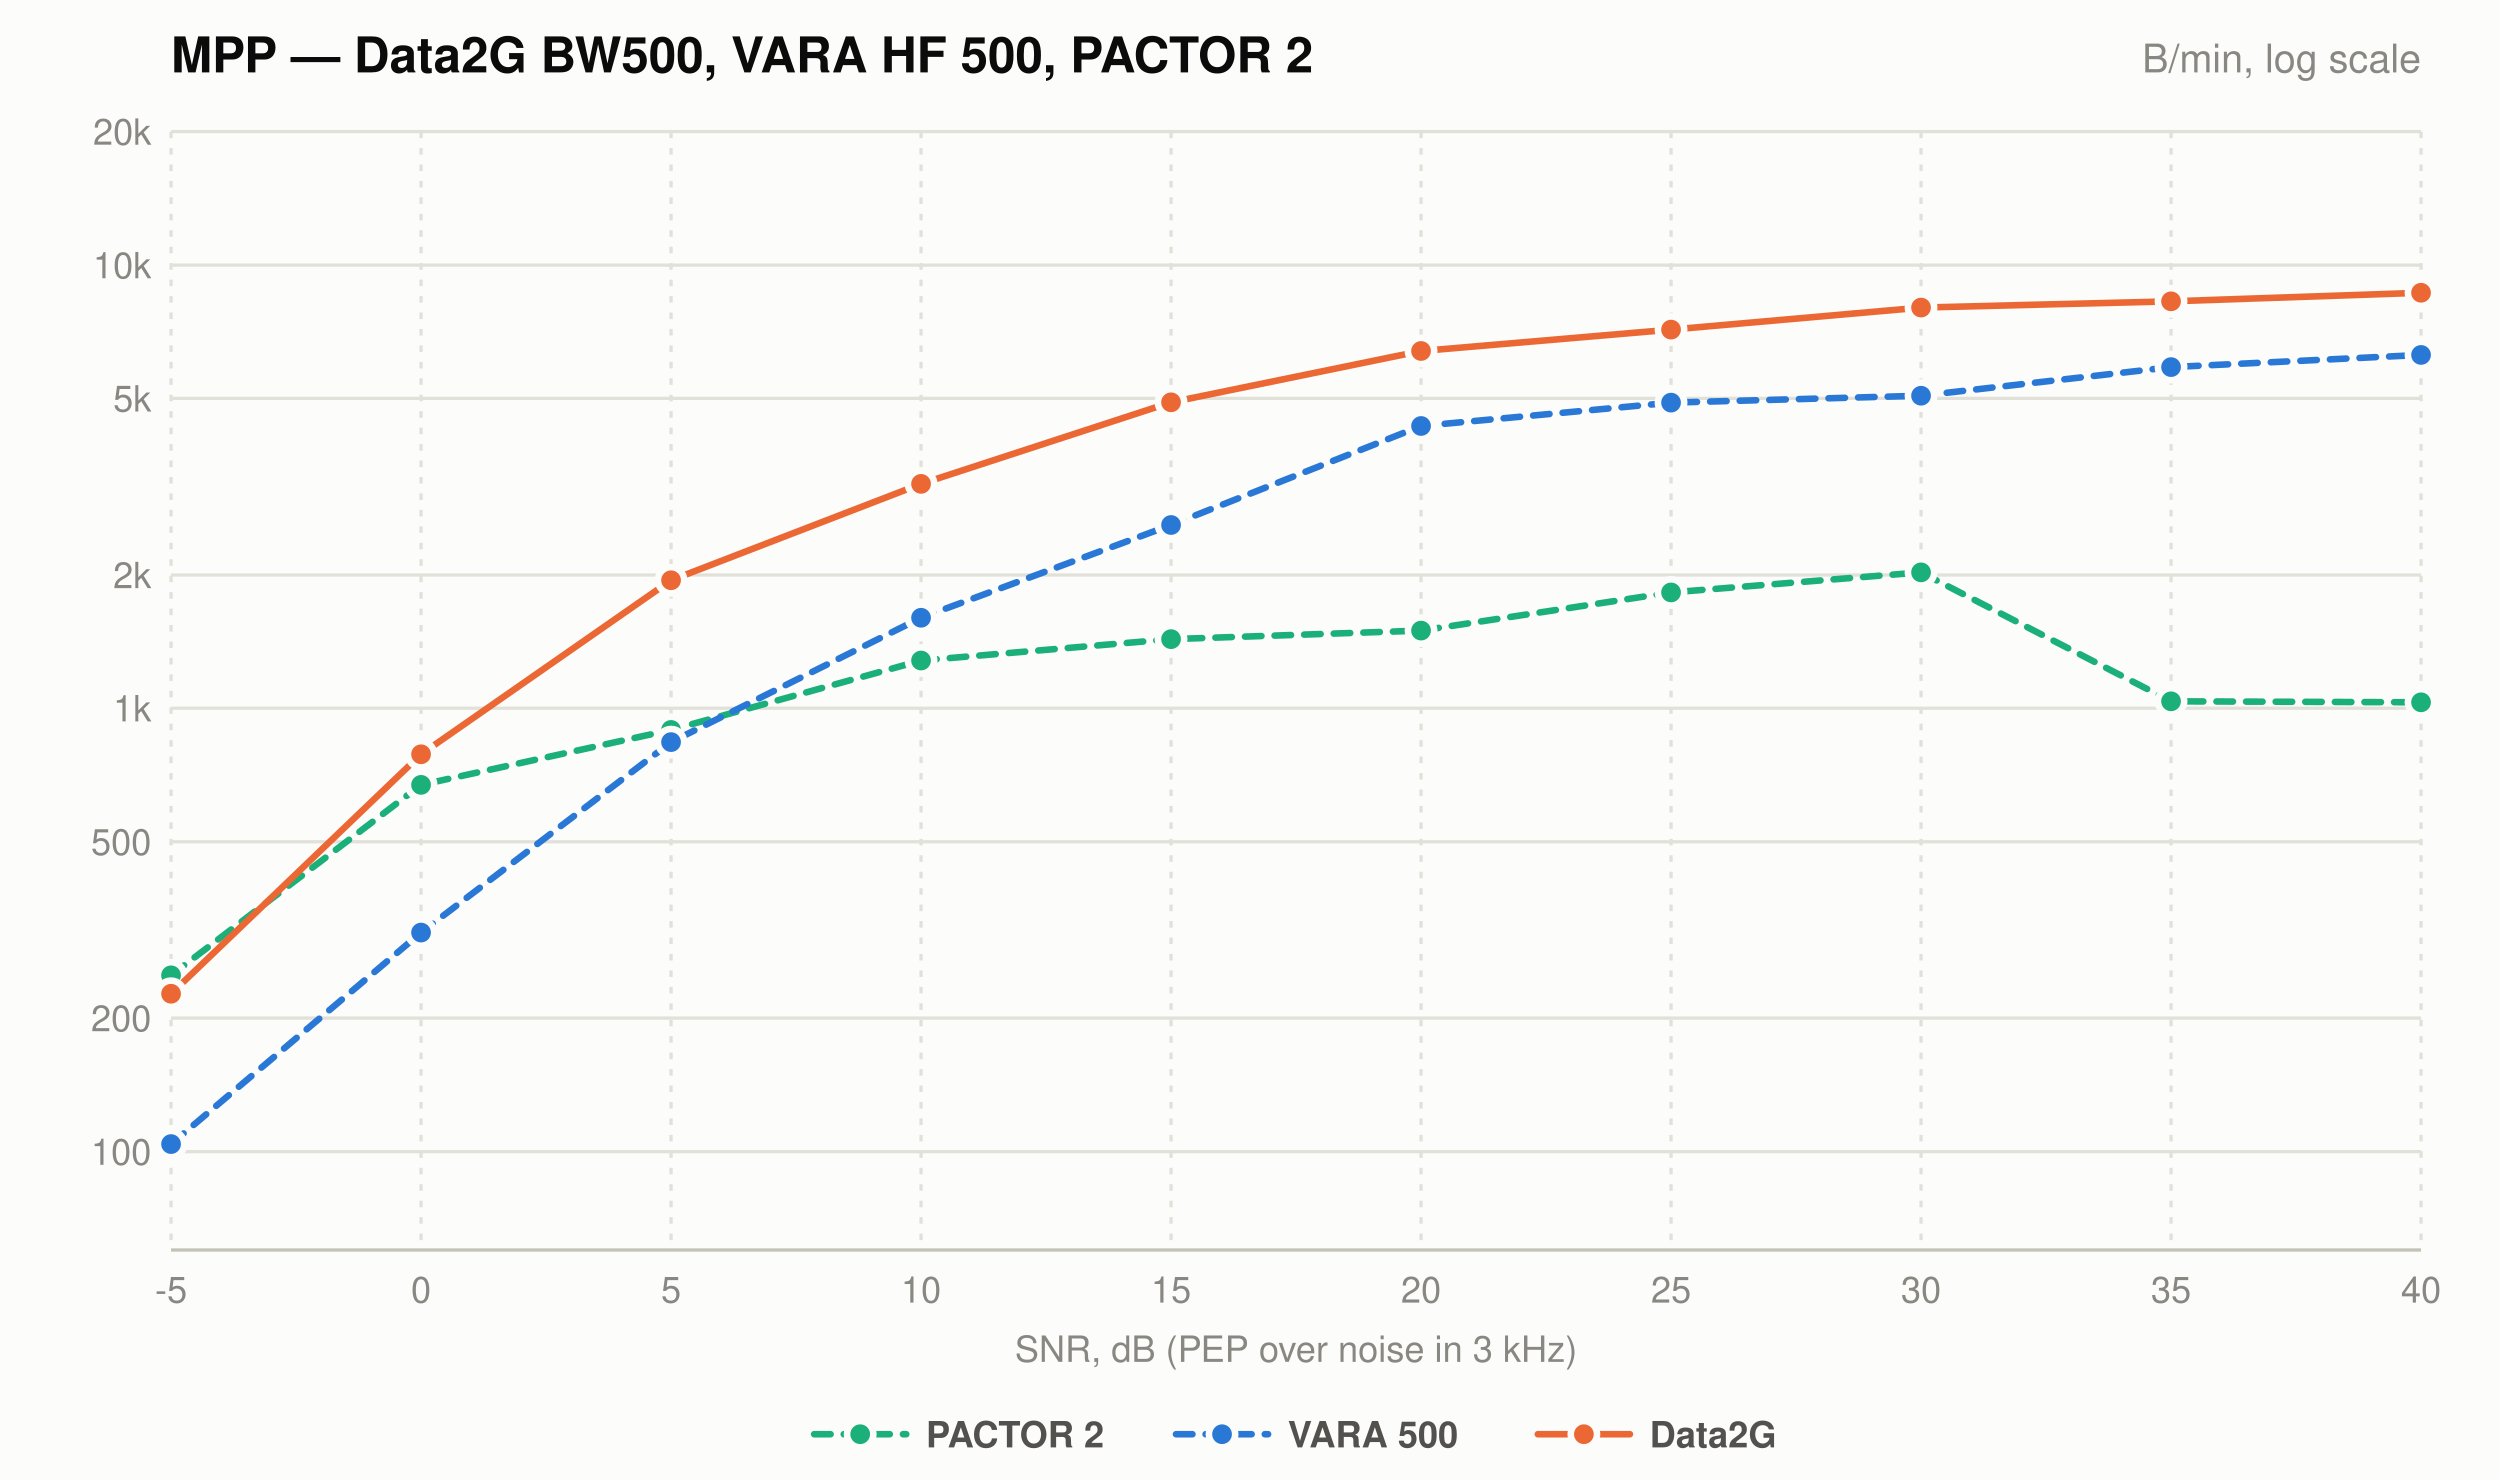
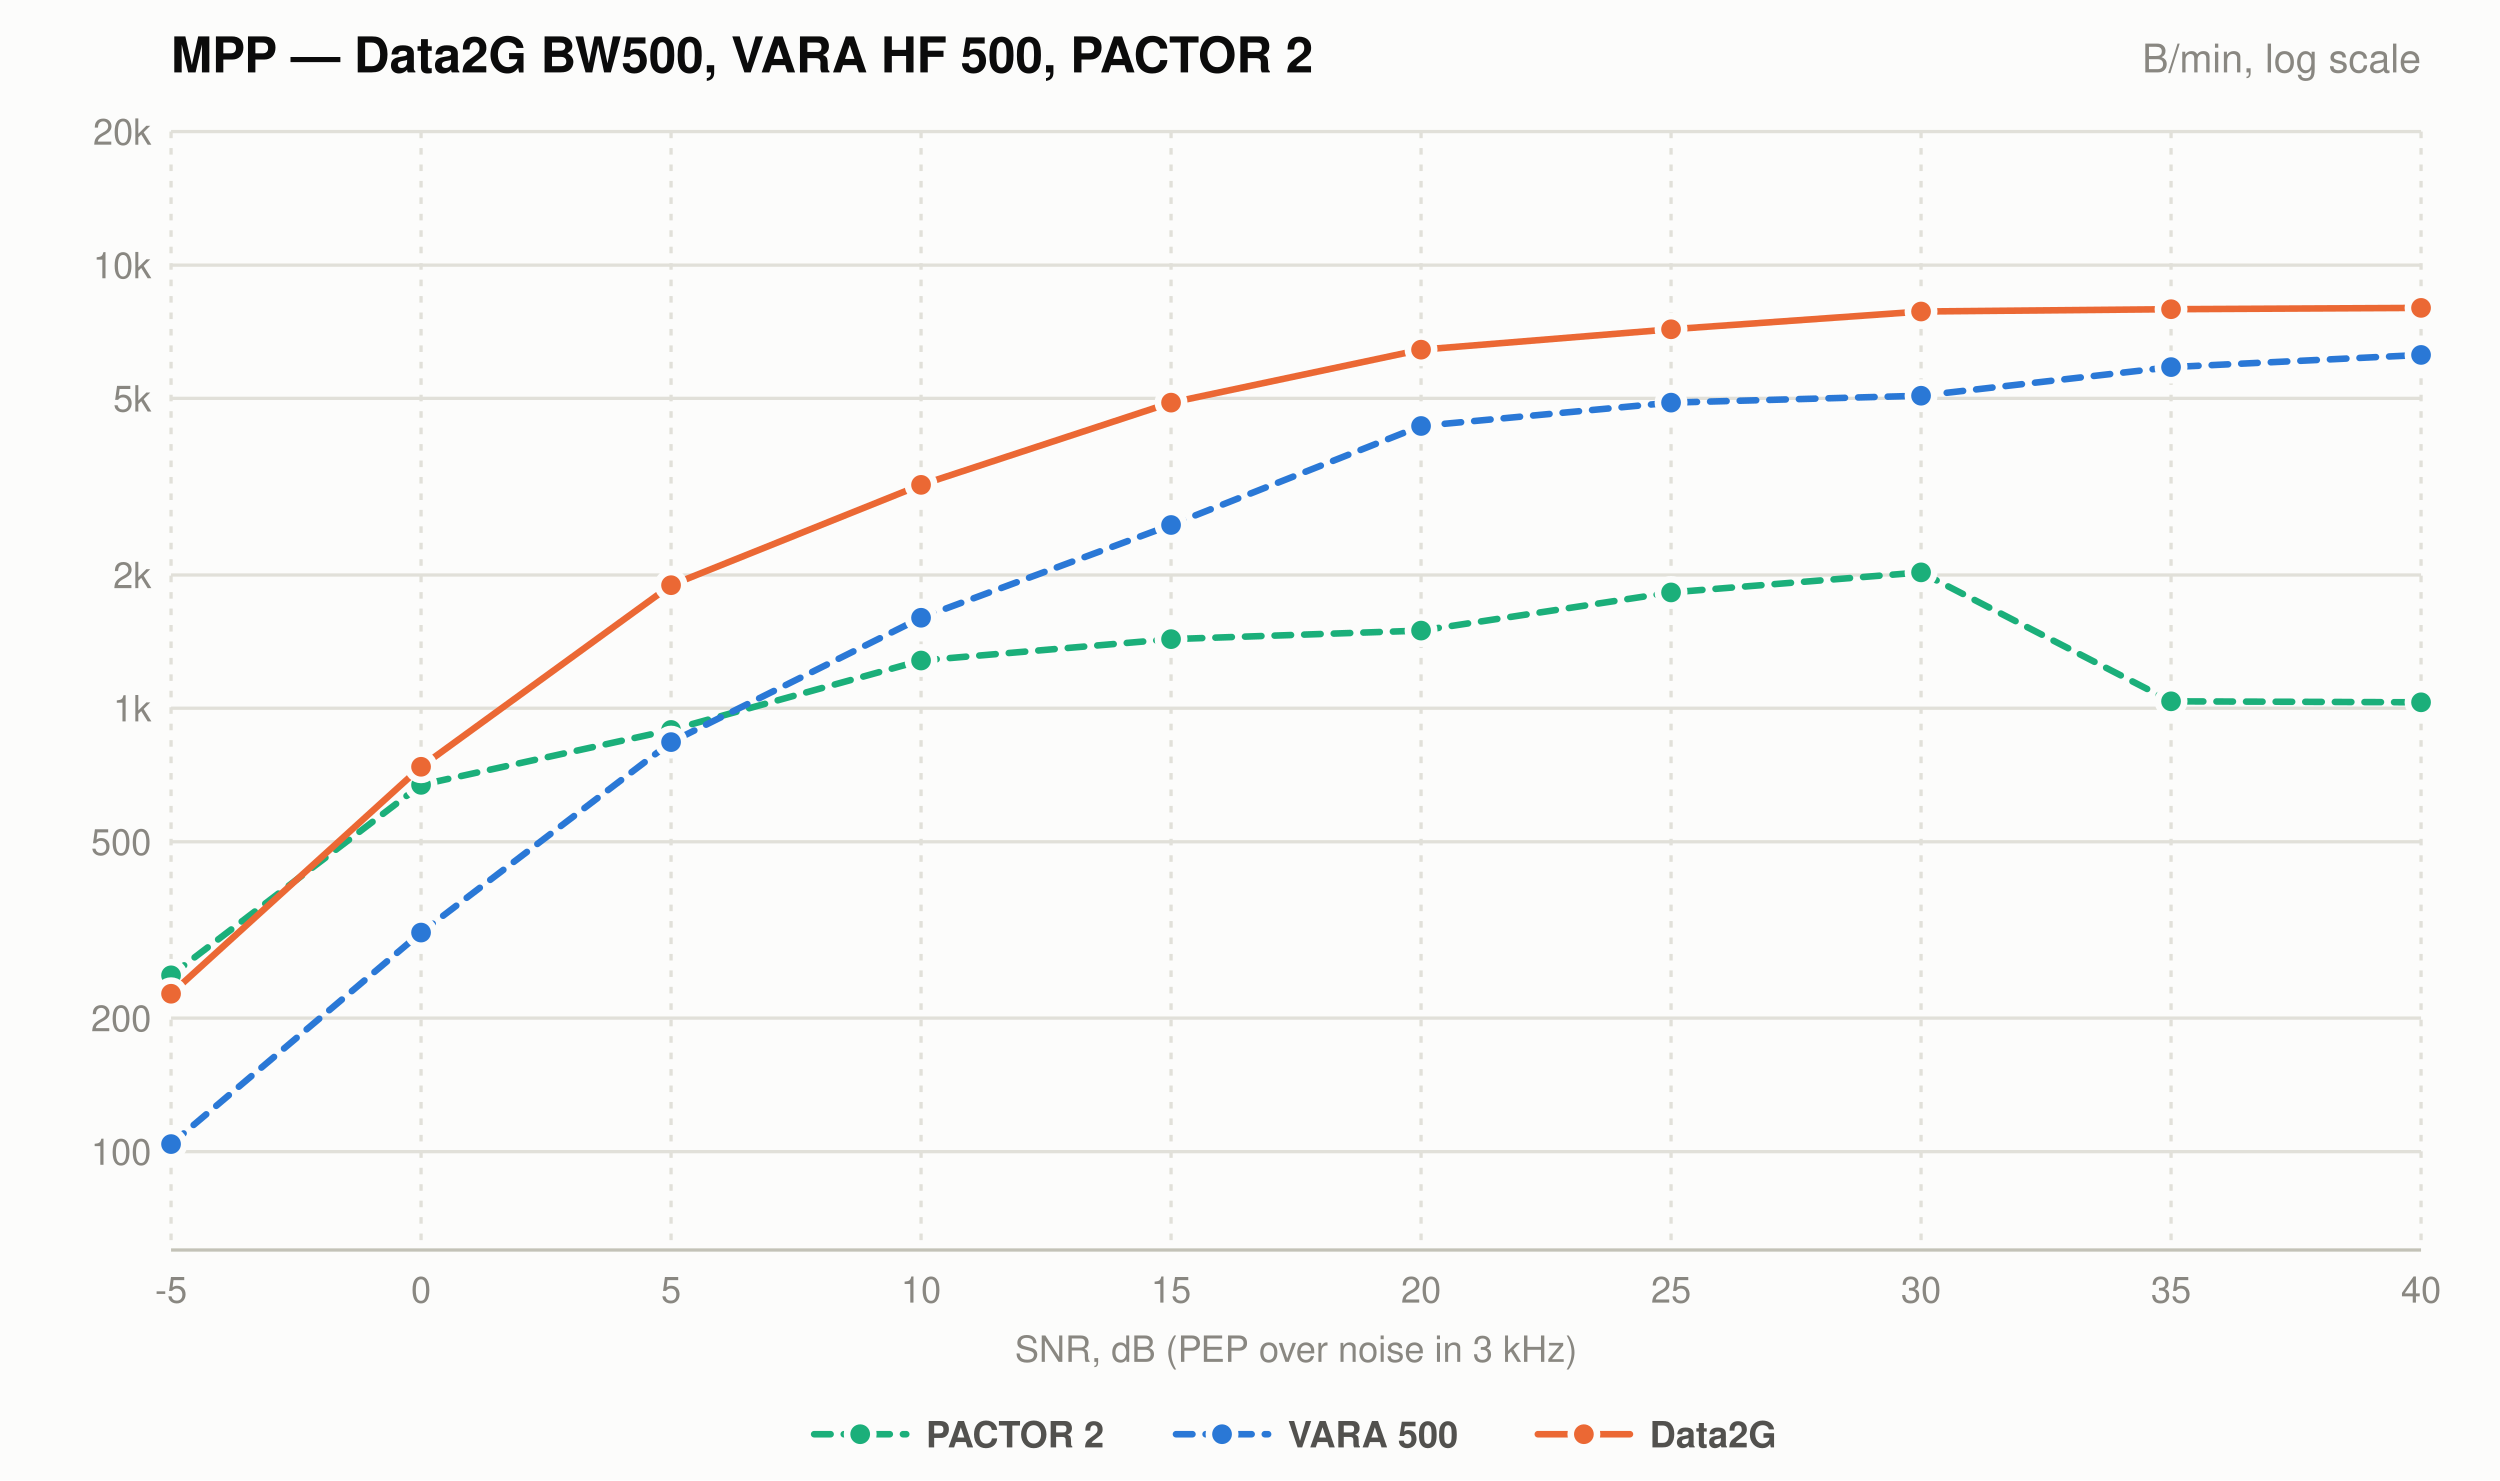
<svg xmlns="http://www.w3.org/2000/svg" viewBox="0 0 760 450" width="760" height="450" font-family="-apple-system, BlinkMacSystemFont, 'Segoe UI', Helvetica, Arial, sans-serif">
  <rect width="760" height="450" fill="#fcfcfb" />
  <text x="52" y="22" font-size="15" font-weight="600" fill="#0b0b0b">MPP — Data2G BW500, VARA HF 500, PACTOR 2</text>
  <text x="736" y="22" font-size="12" fill="#898781" text-anchor="end">B/min, log scale</text>
  <line x1="52" x2="736" y1="350.1" y2="350.1" stroke="#e1e0d9" />
  <text x="46" y="354.1" font-size="11" fill="#898781" text-anchor="end">100</text>
  <line x1="52" x2="736" y1="309.5" y2="309.5" stroke="#e1e0d9" />
  <text x="46" y="313.5" font-size="11" fill="#898781" text-anchor="end">200</text>
  <line x1="52" x2="736" y1="255.9" y2="255.9" stroke="#e1e0d9" />
  <text x="46" y="259.9" font-size="11" fill="#898781" text-anchor="end">500</text>
  <line x1="52" x2="736" y1="215.3" y2="215.3" stroke="#e1e0d9" />
  <text x="46" y="219.3" font-size="11" fill="#898781" text-anchor="end">1k</text>
  <line x1="52" x2="736" y1="174.8" y2="174.8" stroke="#e1e0d9" />
  <text x="46" y="178.8" font-size="11" fill="#898781" text-anchor="end">2k</text>
  <line x1="52" x2="736" y1="121.1" y2="121.1" stroke="#e1e0d9" />
  <text x="46" y="125.1" font-size="11" fill="#898781" text-anchor="end">5k</text>
  <line x1="52" x2="736" y1="80.6" y2="80.6" stroke="#e1e0d9" />
  <text x="46" y="84.6" font-size="11" fill="#898781" text-anchor="end">10k</text>
  <line x1="52" x2="736" y1="40.0" y2="40.0" stroke="#e1e0d9" />
  <text x="46" y="44.0" font-size="11" fill="#898781" text-anchor="end">20k</text>
  <line x1="52.0" x2="52.0" y1="40" y2="380" stroke="#e1e0d9" stroke-dasharray="2 3" />
  <text x="52.0" y="396" font-size="11" fill="#898781" text-anchor="middle">-5</text>
  <line x1="128.0" x2="128.0" y1="40" y2="380" stroke="#e1e0d9" stroke-dasharray="2 3" />
  <text x="128.0" y="396" font-size="11" fill="#898781" text-anchor="middle">0</text>
  <line x1="204.0" x2="204.0" y1="40" y2="380" stroke="#e1e0d9" stroke-dasharray="2 3" />
  <text x="204.0" y="396" font-size="11" fill="#898781" text-anchor="middle">5</text>
  <line x1="280.0" x2="280.0" y1="40" y2="380" stroke="#e1e0d9" stroke-dasharray="2 3" />
  <text x="280.0" y="396" font-size="11" fill="#898781" text-anchor="middle">10</text>
  <line x1="356.0" x2="356.0" y1="40" y2="380" stroke="#e1e0d9" stroke-dasharray="2 3" />
  <text x="356.0" y="396" font-size="11" fill="#898781" text-anchor="middle">15</text>
  <line x1="432.0" x2="432.0" y1="40" y2="380" stroke="#e1e0d9" stroke-dasharray="2 3" />
  <text x="432.0" y="396" font-size="11" fill="#898781" text-anchor="middle">20</text>
  <line x1="508.0" x2="508.0" y1="40" y2="380" stroke="#e1e0d9" stroke-dasharray="2 3" />
  <text x="508.0" y="396" font-size="11" fill="#898781" text-anchor="middle">25</text>
  <line x1="584.0" x2="584.0" y1="40" y2="380" stroke="#e1e0d9" stroke-dasharray="2 3" />
  <text x="584.0" y="396" font-size="11" fill="#898781" text-anchor="middle">30</text>
  <line x1="660.0" x2="660.0" y1="40" y2="380" stroke="#e1e0d9" stroke-dasharray="2 3" />
  <text x="660.0" y="396" font-size="11" fill="#898781" text-anchor="middle">35</text>
  <line x1="736.0" x2="736.0" y1="40" y2="380" stroke="#e1e0d9" stroke-dasharray="2 3" />
  <text x="736.0" y="396" font-size="11" fill="#898781" text-anchor="middle">40</text>
  <line x1="52" x2="736" y1="380" y2="380" stroke="#c3c2b7" />
  <text x="394.0" y="414" font-size="11" fill="#898781" text-anchor="middle">SNR, dB (PEP over noise in 3 kHz)</text>
  <path d="M52.0,296.5L128.0,238.6L204.0,221.9L280.0,200.8L356.0,194.3L432.0,191.7L508.0,180.1L584.0,174.0L660.0,213.2L736.0,213.5" fill="none" stroke="#1baf7a" stroke-width="2" stroke-linejoin="round" stroke-linecap="round" stroke-dasharray="5 4" />
  <circle cx="52.0" cy="296.5" r="4" fill="#1baf7a" stroke="#fcfcfb" stroke-width="2" />
  <circle cx="128.0" cy="238.6" r="4" fill="#1baf7a" stroke="#fcfcfb" stroke-width="2" />
  <circle cx="204.0" cy="221.9" r="4" fill="#1baf7a" stroke="#fcfcfb" stroke-width="2" />
  <circle cx="280.0" cy="200.8" r="4" fill="#1baf7a" stroke="#fcfcfb" stroke-width="2" />
  <circle cx="356.0" cy="194.3" r="4" fill="#1baf7a" stroke="#fcfcfb" stroke-width="2" />
  <circle cx="432.0" cy="191.7" r="4" fill="#1baf7a" stroke="#fcfcfb" stroke-width="2" />
  <circle cx="508.0" cy="180.1" r="4" fill="#1baf7a" stroke="#fcfcfb" stroke-width="2" />
  <circle cx="584.0" cy="174.0" r="4" fill="#1baf7a" stroke="#fcfcfb" stroke-width="2" />
  <circle cx="660.0" cy="213.2" r="4" fill="#1baf7a" stroke="#fcfcfb" stroke-width="2" />
  <circle cx="736.0" cy="213.5" r="4" fill="#1baf7a" stroke="#fcfcfb" stroke-width="2" />
  <path d="M52.0,347.8L128.0,283.5L204.0,225.6L280.0,187.8L356.0,159.6L432.0,129.5L508.0,122.4L584.0,120.3L660.0,111.6L736.0,107.9" fill="none" stroke="#2a78d6" stroke-width="2" stroke-linejoin="round" stroke-linecap="round" stroke-dasharray="5 4" />
  <circle cx="52.0" cy="347.8" r="4" fill="#2a78d6" stroke="#fcfcfb" stroke-width="2" />
  <circle cx="128.0" cy="283.5" r="4" fill="#2a78d6" stroke="#fcfcfb" stroke-width="2" />
  <circle cx="204.0" cy="225.6" r="4" fill="#2a78d6" stroke="#fcfcfb" stroke-width="2" />
  <circle cx="280.0" cy="187.8" r="4" fill="#2a78d6" stroke="#fcfcfb" stroke-width="2" />
  <circle cx="356.0" cy="159.6" r="4" fill="#2a78d6" stroke="#fcfcfb" stroke-width="2" />
  <circle cx="432.0" cy="129.5" r="4" fill="#2a78d6" stroke="#fcfcfb" stroke-width="2" />
  <circle cx="508.0" cy="122.4" r="4" fill="#2a78d6" stroke="#fcfcfb" stroke-width="2" />
  <circle cx="584.0" cy="120.3" r="4" fill="#2a78d6" stroke="#fcfcfb" stroke-width="2" />
  <circle cx="660.0" cy="111.6" r="4" fill="#2a78d6" stroke="#fcfcfb" stroke-width="2" />
  <circle cx="736.0" cy="107.9" r="4" fill="#2a78d6" stroke="#fcfcfb" stroke-width="2" />
-   <path d="M52.0,302.1L128.0,229.3L204.0,176.4L280.0,147.1L356.0,122.3L432.0,106.7L508.0,100.2L584.0,93.5L660.0,91.6L736.0,89.0" fill="none" stroke="#eb6834" stroke-width="2" stroke-linejoin="round" stroke-linecap="round" />
+   <path d="M52.0,302.1L128.0,233.1L204.0,177.9L280.0,147.4L356.0,122.4L432.0,106.3L508.0,100.1L584.0,94.7L660.0,94.0L736.0,93.6" fill="none" stroke="#eb6834" stroke-width="2" stroke-linejoin="round" stroke-linecap="round" />
  <circle cx="52.0" cy="302.1" r="4" fill="#eb6834" stroke="#fcfcfb" stroke-width="2" />
-   <circle cx="128.0" cy="229.3" r="4" fill="#eb6834" stroke="#fcfcfb" stroke-width="2" />
-   <circle cx="204.0" cy="176.4" r="4" fill="#eb6834" stroke="#fcfcfb" stroke-width="2" />
-   <circle cx="280.0" cy="147.1" r="4" fill="#eb6834" stroke="#fcfcfb" stroke-width="2" />
-   <circle cx="356.0" cy="122.3" r="4" fill="#eb6834" stroke="#fcfcfb" stroke-width="2" />
-   <circle cx="432.0" cy="106.7" r="4" fill="#eb6834" stroke="#fcfcfb" stroke-width="2" />
-   <circle cx="508.0" cy="100.2" r="4" fill="#eb6834" stroke="#fcfcfb" stroke-width="2" />
-   <circle cx="584.0" cy="93.5" r="4" fill="#eb6834" stroke="#fcfcfb" stroke-width="2" />
-   <circle cx="660.0" cy="91.6" r="4" fill="#eb6834" stroke="#fcfcfb" stroke-width="2" />
-   <circle cx="736.0" cy="89.0" r="4" fill="#eb6834" stroke="#fcfcfb" stroke-width="2" />
+   <circle cx="128.0" cy="233.1" r="4" fill="#eb6834" stroke="#fcfcfb" stroke-width="2" />
+   <circle cx="204.0" cy="177.9" r="4" fill="#eb6834" stroke="#fcfcfb" stroke-width="2" />
+   <circle cx="280.0" cy="147.4" r="4" fill="#eb6834" stroke="#fcfcfb" stroke-width="2" />
+   <circle cx="356.0" cy="122.4" r="4" fill="#eb6834" stroke="#fcfcfb" stroke-width="2" />
+   <circle cx="432.0" cy="106.3" r="4" fill="#eb6834" stroke="#fcfcfb" stroke-width="2" />
+   <circle cx="508.0" cy="100.1" r="4" fill="#eb6834" stroke="#fcfcfb" stroke-width="2" />
+   <circle cx="584.0" cy="94.7" r="4" fill="#eb6834" stroke="#fcfcfb" stroke-width="2" />
+   <circle cx="660.0" cy="94.0" r="4" fill="#eb6834" stroke="#fcfcfb" stroke-width="2" />
+   <circle cx="736.0" cy="93.6" r="4" fill="#eb6834" stroke="#fcfcfb" stroke-width="2" />
  <line x1="247.5" x2="275.5" y1="436" y2="436" stroke="#1baf7a" stroke-width="2" stroke-linecap="round" stroke-dasharray="5 4" />
  <circle cx="261.5" cy="436" r="4" fill="#1baf7a" stroke="#fcfcfb" stroke-width="2" />
  <text x="281.5" y="440" font-size="11" font-weight="600" fill="#52514e">PACTOR 2</text>
  <line x1="357.5" x2="385.5" y1="436" y2="436" stroke="#2a78d6" stroke-width="2" stroke-linecap="round" stroke-dasharray="5 4" />
  <circle cx="371.5" cy="436" r="4" fill="#2a78d6" stroke="#fcfcfb" stroke-width="2" />
  <text x="391.5" y="440" font-size="11" font-weight="600" fill="#52514e">VARA 500</text>
  <line x1="467.5" x2="495.5" y1="436" y2="436" stroke="#eb6834" stroke-width="2" stroke-linecap="round" />
  <circle cx="481.5" cy="436" r="4" fill="#eb6834" stroke="#fcfcfb" stroke-width="2" />
  <text x="501.5" y="440" font-size="11" font-weight="600" fill="#52514e">Data2G</text>
</svg>
